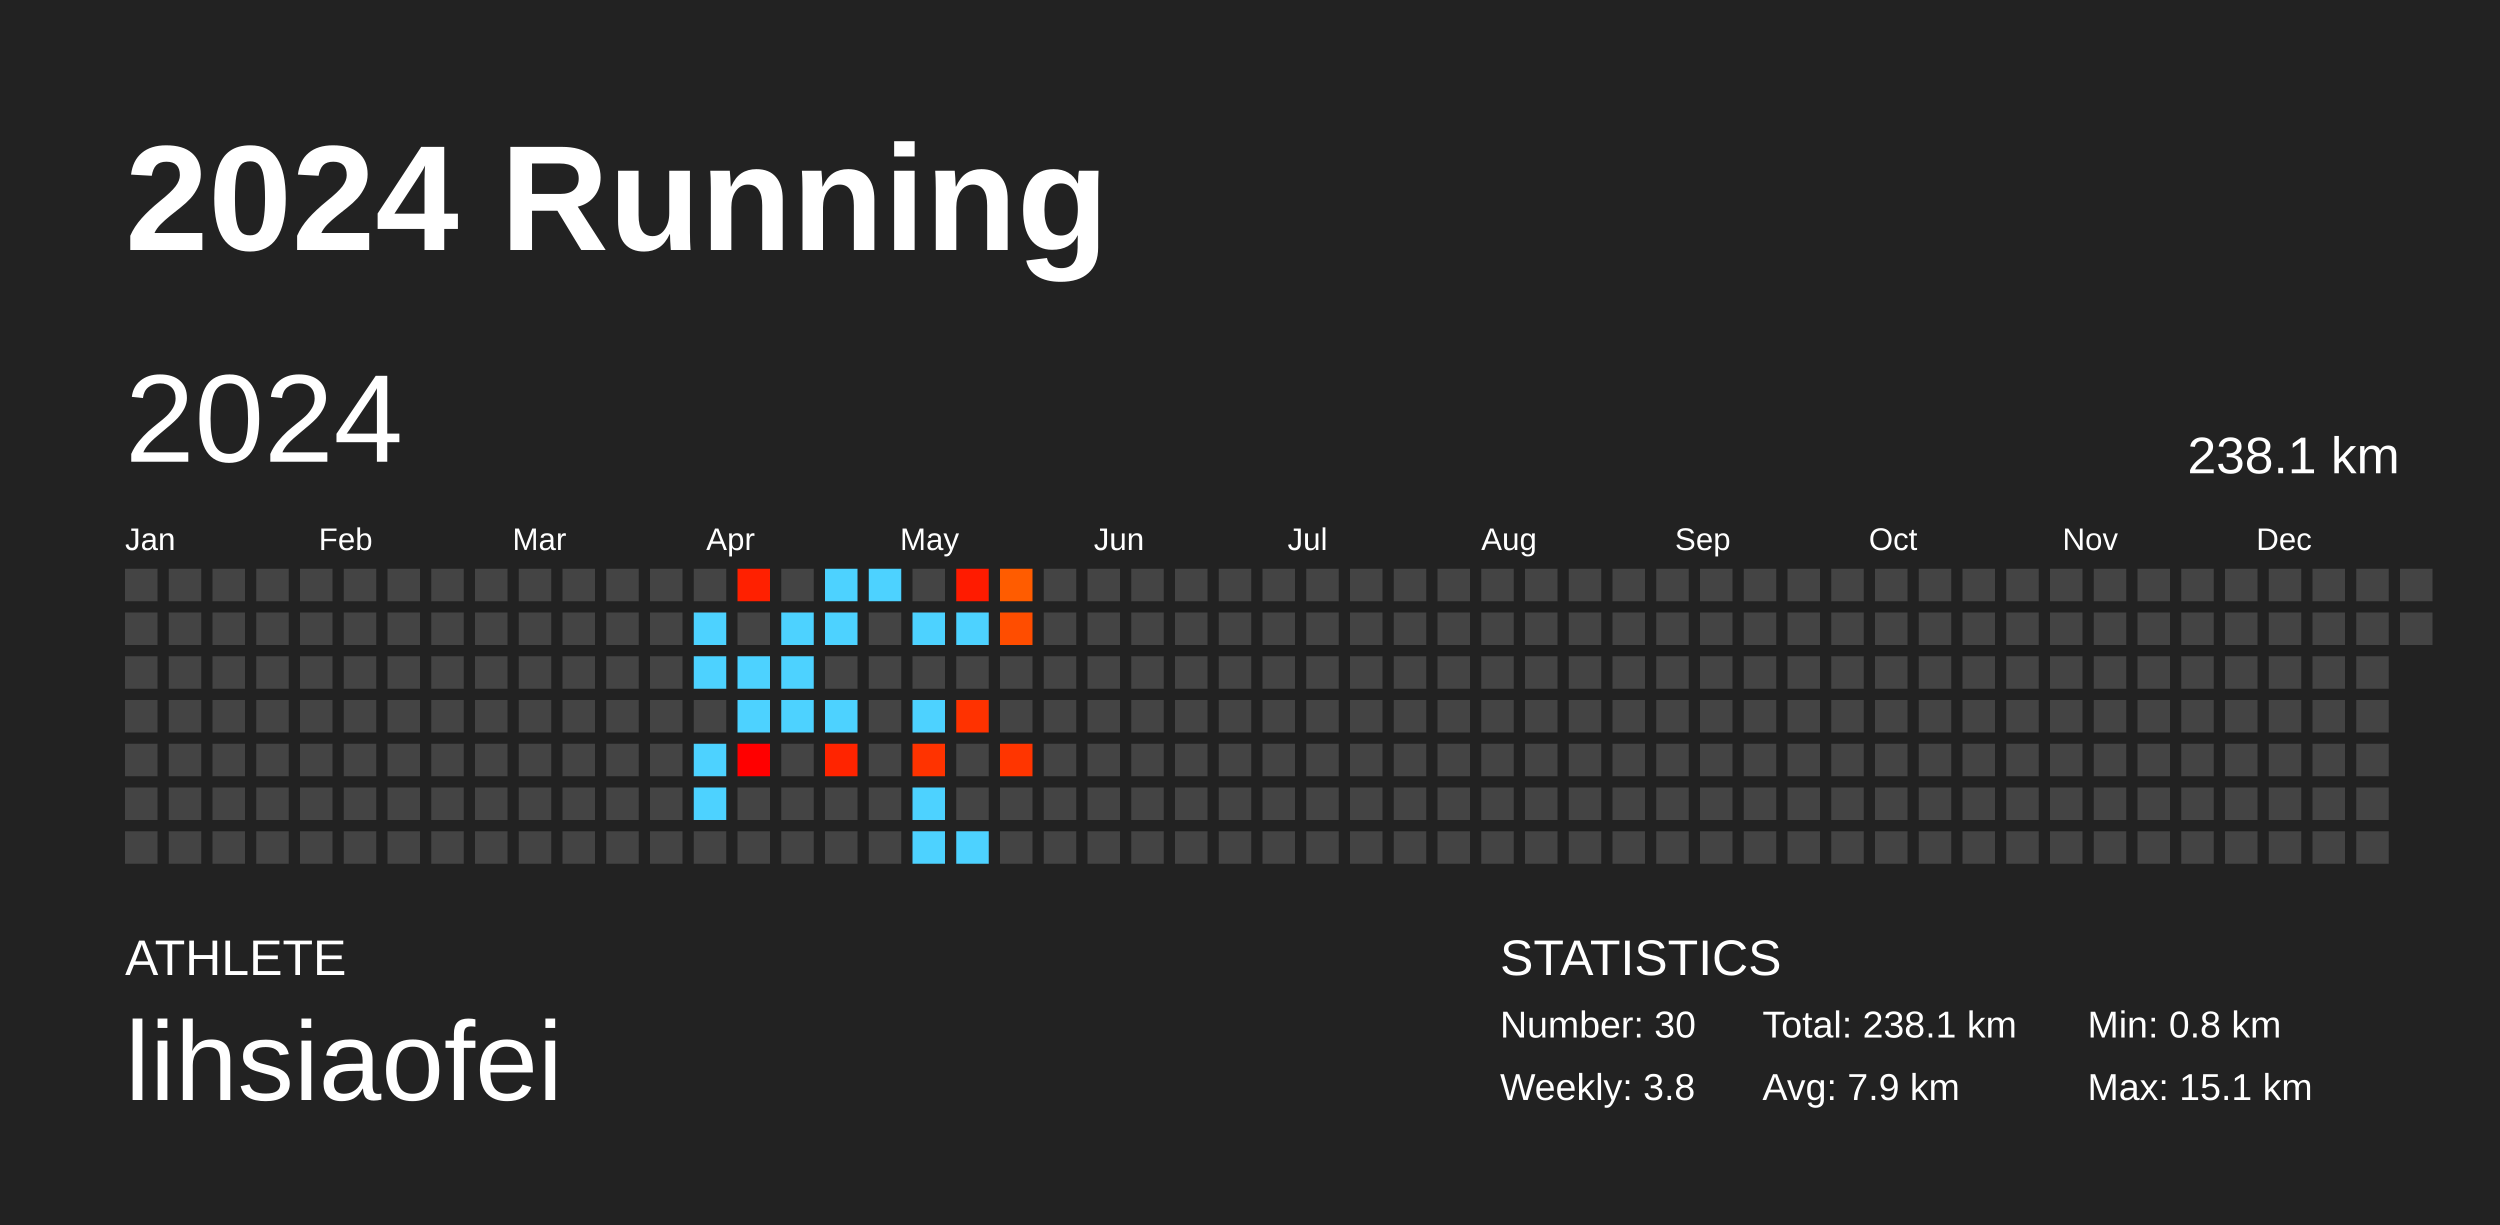
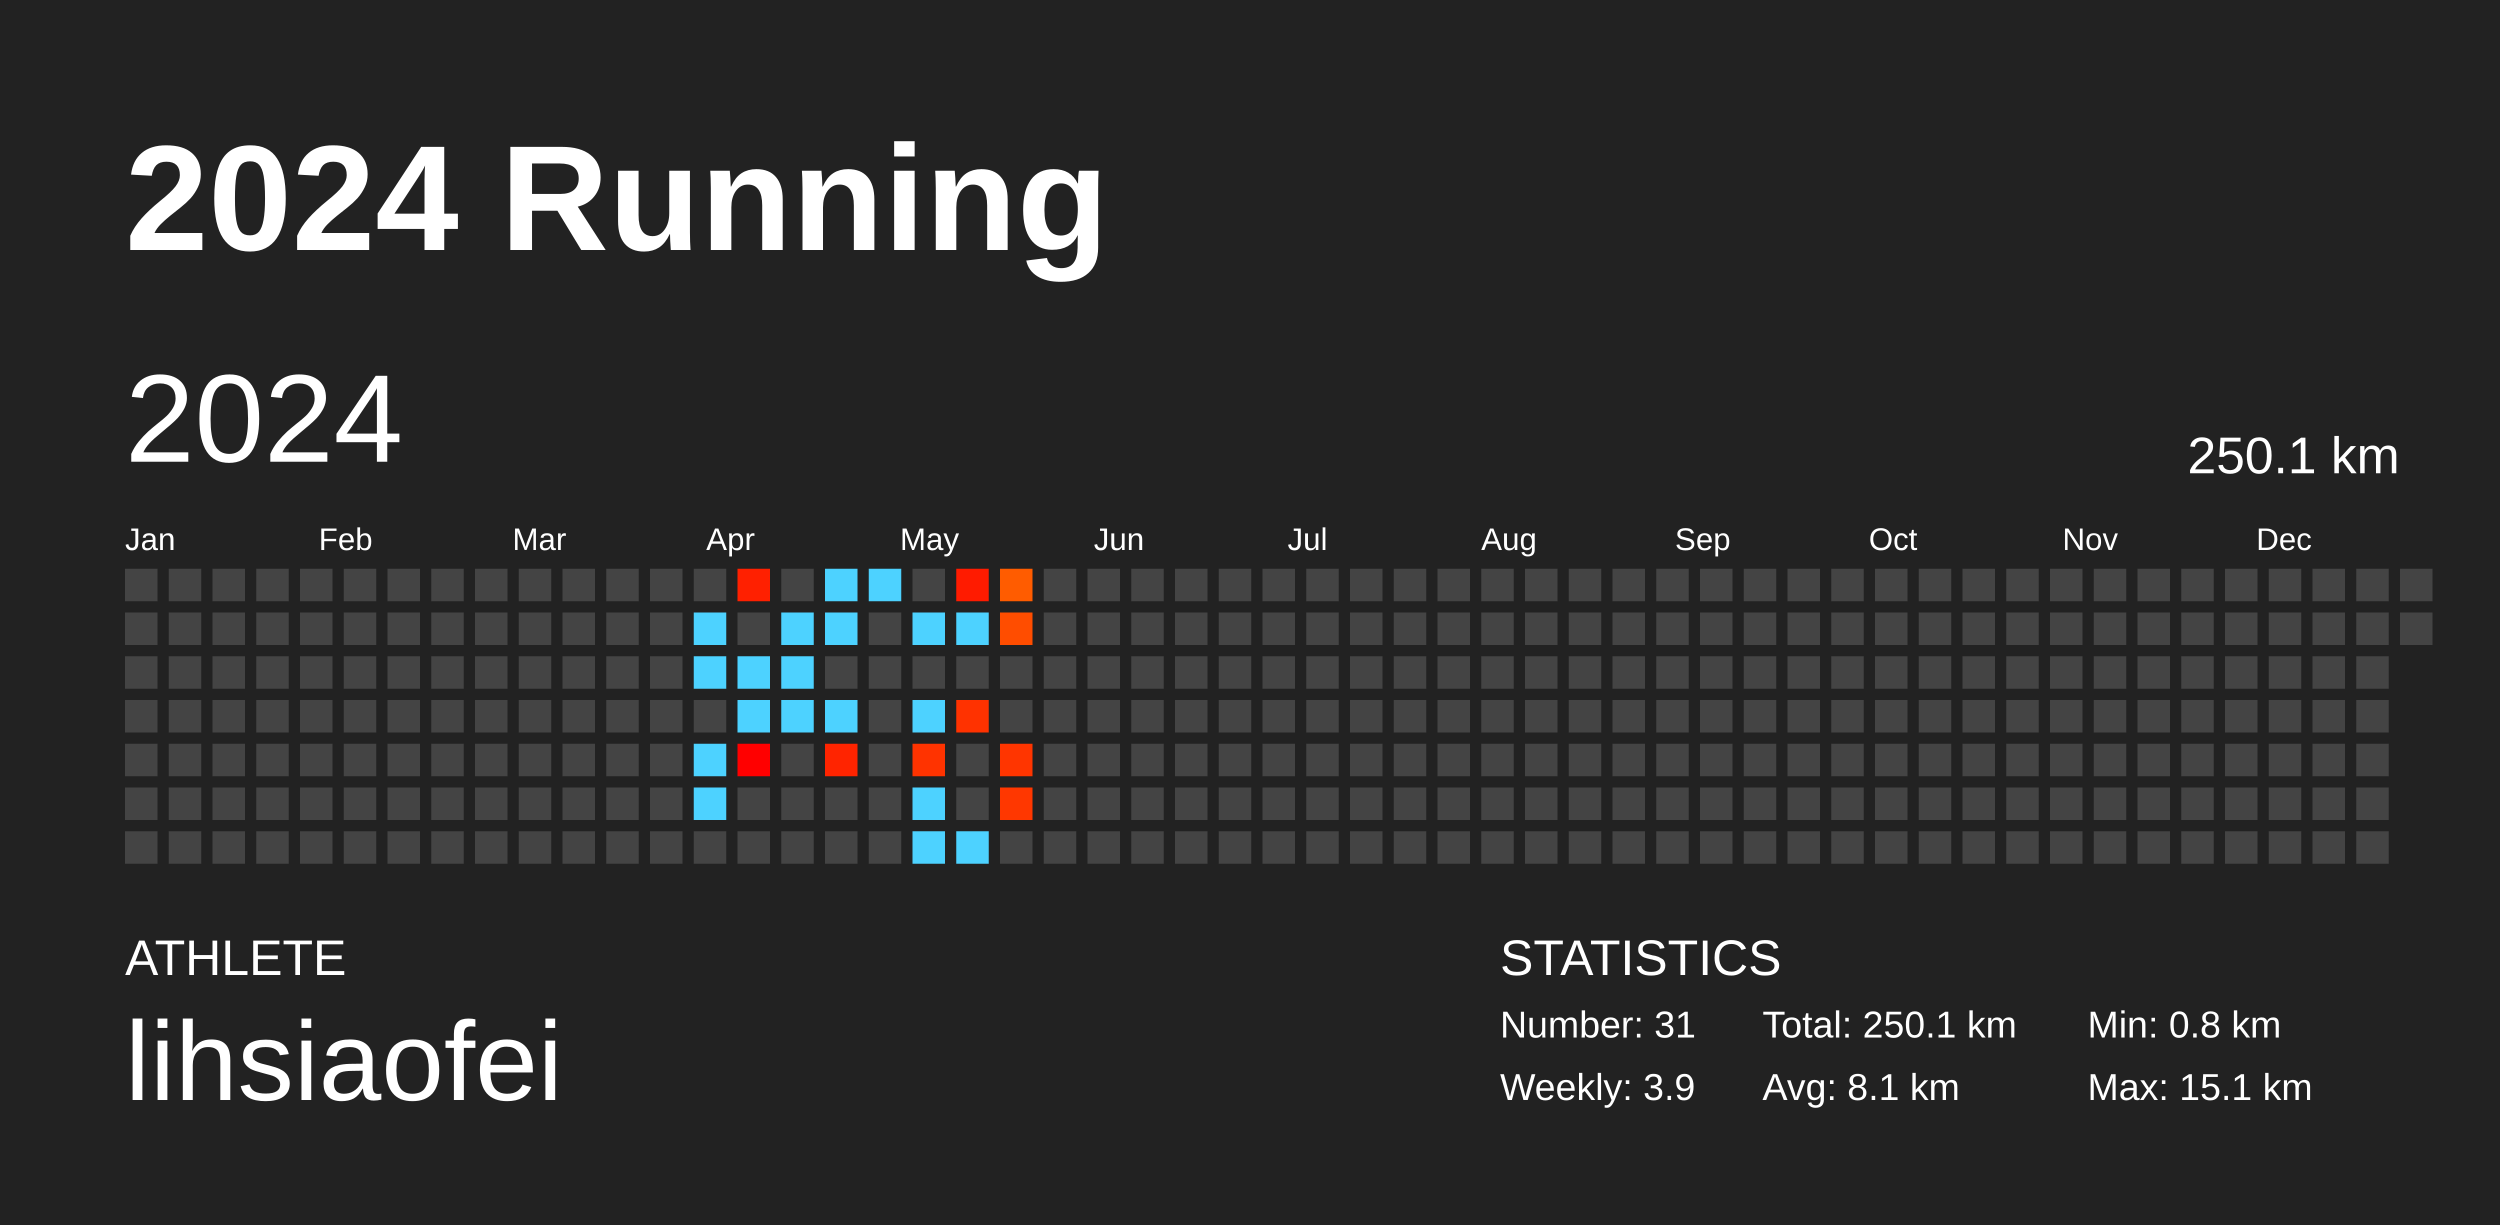
<svg xmlns="http://www.w3.org/2000/svg" baseProfile="full" height="98mm" version="1.1" viewBox="0,0,200,98" width="200mm">
  <defs />
  <rect fill="#222222" height="98" width="200" x="0" y="0" />
  <text fill="#FFFFFF" style="font-size:12px; font-family:Arial; font-weight:bold;" x="10" y="20">2024 Running</text>
  <text fill="#FFFFFF" style="font-size:4px; font-family:Arial" x="10" y="78">ATHLETE</text>
  <text fill="#FFFFFF" style="font-size:9px; font-family:Arial" x="10" y="88">lihsiaofei</text>
  <text fill="#FFFFFF" style="font-size:4px; font-family:Arial" x="120" y="78">STATISTICS</text>
-   <text fill="#FFFFFF" style="font-size:3px; font-family:Arial" x="120" y="83">Number: 30</text>
-   <text fill="#FFFFFF" style="font-size:3px; font-family:Arial" x="120" y="88">Weekly: 3.8</text>
-   <text fill="#FFFFFF" style="font-size:3px; font-family:Arial" x="141" y="83">Total: 238.1 km</text>
-   <text fill="#FFFFFF" style="font-size:3px; font-family:Arial" x="141" y="88">Avg: 7.9 km</text>
+   <text fill="#FFFFFF" style="font-size:3px; font-family:Arial" x="120" y="83">Number: 31</text>
+   <text fill="#FFFFFF" style="font-size:3px; font-family:Arial" x="120" y="88">Weekly: 3.9</text>
+   <text fill="#FFFFFF" style="font-size:3px; font-family:Arial" x="141" y="83">Total: 250.1 km</text>
+   <text fill="#FFFFFF" style="font-size:3px; font-family:Arial" x="141" y="88">Avg: 8.1 km</text>
  <text fill="#FFFFFF" style="font-size:3px; font-family:Arial" x="167" y="83">Min: 0.8 km</text>
  <text fill="#FFFFFF" style="font-size:3px; font-family:Arial" x="167" y="88">Max: 15.1 km</text>
  <text dominant-baseline="hanging" fill="#FFFFFF" style="font-size:10.0px; font-family:Arial;" x="10" y="30">2024</text>
-   <text dominant-baseline="hanging" fill="#FFFFFF" style="font-size:4.125px; font-family:Arial;" x="175" y="35">238.1 km</text>
+   <text dominant-baseline="hanging" fill="#FFFFFF" style="font-size:4.125px; font-family:Arial;" x="175" y="35">250.1 km</text>
  <text fill="#FFFFFF" style="font-size:2.5px; font-family:Arial" x="10.0" y="44">Jan</text>
  <text fill="#FFFFFF" style="font-size:2.5px; font-family:Arial" x="25.5" y="44">Feb</text>
  <text fill="#FFFFFF" style="font-size:2.5px; font-family:Arial" x="41.0" y="44">Mar</text>
  <text fill="#FFFFFF" style="font-size:2.5px; font-family:Arial" x="56.5" y="44">Apr</text>
  <text fill="#FFFFFF" style="font-size:2.5px; font-family:Arial" x="72.0" y="44">May</text>
  <text fill="#FFFFFF" style="font-size:2.5px; font-family:Arial" x="87.5" y="44">Jun</text>
  <text fill="#FFFFFF" style="font-size:2.5px; font-family:Arial" x="103.0" y="44">Jul</text>
  <text fill="#FFFFFF" style="font-size:2.5px; font-family:Arial" x="118.5" y="44">Aug</text>
  <text fill="#FFFFFF" style="font-size:2.5px; font-family:Arial" x="134.0" y="44">Sep</text>
  <text fill="#FFFFFF" style="font-size:2.5px; font-family:Arial" x="149.5" y="44">Oct</text>
  <text fill="#FFFFFF" style="font-size:2.5px; font-family:Arial" x="165.0" y="44">Nov</text>
  <text fill="#FFFFFF" style="font-size:2.5px; font-family:Arial" x="180.5" y="44">Dec</text>
  <rect fill="#444444" height="2.6" width="2.6" x="10.0" y="45.5" />
  <rect fill="#444444" height="2.6" width="2.6" x="10.0" y="49.0" />
  <rect fill="#444444" height="2.6" width="2.6" x="10.0" y="52.5" />
  <rect fill="#444444" height="2.6" width="2.6" x="10.0" y="56.0" />
  <rect fill="#444444" height="2.6" width="2.6" x="10.0" y="59.5" />
  <rect fill="#444444" height="2.6" width="2.6" x="10.0" y="63.0" />
  <rect fill="#444444" height="2.6" width="2.6" x="10.0" y="66.5" />
  <rect fill="#444444" height="2.6" width="2.6" x="13.5" y="45.5" />
  <rect fill="#444444" height="2.6" width="2.6" x="13.5" y="49.0" />
  <rect fill="#444444" height="2.6" width="2.6" x="13.5" y="52.5" />
  <rect fill="#444444" height="2.6" width="2.6" x="13.5" y="56.0" />
  <rect fill="#444444" height="2.6" width="2.6" x="13.5" y="59.5" />
  <rect fill="#444444" height="2.6" width="2.6" x="13.5" y="63.0" />
  <rect fill="#444444" height="2.6" width="2.6" x="13.5" y="66.5" />
  <rect fill="#444444" height="2.6" width="2.6" x="17.0" y="45.5" />
  <rect fill="#444444" height="2.6" width="2.6" x="17.0" y="49.0" />
  <rect fill="#444444" height="2.6" width="2.6" x="17.0" y="52.5" />
  <rect fill="#444444" height="2.6" width="2.6" x="17.0" y="56.0" />
  <rect fill="#444444" height="2.6" width="2.6" x="17.0" y="59.5" />
  <rect fill="#444444" height="2.6" width="2.6" x="17.0" y="63.0" />
  <rect fill="#444444" height="2.6" width="2.6" x="17.0" y="66.5" />
  <rect fill="#444444" height="2.6" width="2.6" x="20.5" y="45.5" />
  <rect fill="#444444" height="2.6" width="2.6" x="20.5" y="49.0" />
  <rect fill="#444444" height="2.6" width="2.6" x="20.5" y="52.5" />
  <rect fill="#444444" height="2.6" width="2.6" x="20.5" y="56.0" />
  <rect fill="#444444" height="2.6" width="2.6" x="20.5" y="59.5" />
  <rect fill="#444444" height="2.6" width="2.6" x="20.5" y="63.0" />
  <rect fill="#444444" height="2.6" width="2.6" x="20.5" y="66.5" />
  <rect fill="#444444" height="2.6" width="2.6" x="24.0" y="45.5" />
  <rect fill="#444444" height="2.6" width="2.6" x="24.0" y="49.0" />
  <rect fill="#444444" height="2.6" width="2.6" x="24.0" y="52.5" />
  <rect fill="#444444" height="2.6" width="2.6" x="24.0" y="56.0" />
  <rect fill="#444444" height="2.6" width="2.6" x="24.0" y="59.5" />
  <rect fill="#444444" height="2.6" width="2.6" x="24.0" y="63.0" />
  <rect fill="#444444" height="2.6" width="2.6" x="24.0" y="66.5" />
  <rect fill="#444444" height="2.6" width="2.6" x="27.5" y="45.5" />
  <rect fill="#444444" height="2.6" width="2.6" x="27.5" y="49.0" />
  <rect fill="#444444" height="2.6" width="2.6" x="27.5" y="52.5" />
  <rect fill="#444444" height="2.6" width="2.6" x="27.5" y="56.0" />
  <rect fill="#444444" height="2.6" width="2.6" x="27.5" y="59.5" />
  <rect fill="#444444" height="2.6" width="2.6" x="27.5" y="63.0" />
  <rect fill="#444444" height="2.6" width="2.6" x="27.5" y="66.5" />
  <rect fill="#444444" height="2.6" width="2.6" x="31.0" y="45.5" />
  <rect fill="#444444" height="2.6" width="2.6" x="31.0" y="49.0" />
  <rect fill="#444444" height="2.6" width="2.6" x="31.0" y="52.5" />
  <rect fill="#444444" height="2.6" width="2.6" x="31.0" y="56.0" />
  <rect fill="#444444" height="2.6" width="2.6" x="31.0" y="59.5" />
  <rect fill="#444444" height="2.6" width="2.6" x="31.0" y="63.0" />
  <rect fill="#444444" height="2.6" width="2.6" x="31.0" y="66.5" />
  <rect fill="#444444" height="2.6" width="2.6" x="34.5" y="45.5" />
  <rect fill="#444444" height="2.6" width="2.6" x="34.5" y="49.0" />
  <rect fill="#444444" height="2.6" width="2.6" x="34.5" y="52.5" />
  <rect fill="#444444" height="2.6" width="2.6" x="34.5" y="56.0" />
  <rect fill="#444444" height="2.6" width="2.6" x="34.5" y="59.5" />
  <rect fill="#444444" height="2.6" width="2.6" x="34.5" y="63.0" />
  <rect fill="#444444" height="2.6" width="2.6" x="34.5" y="66.5" />
  <rect fill="#444444" height="2.6" width="2.6" x="38.0" y="45.5" />
  <rect fill="#444444" height="2.6" width="2.6" x="38.0" y="49.0" />
  <rect fill="#444444" height="2.6" width="2.6" x="38.0" y="52.5" />
  <rect fill="#444444" height="2.6" width="2.6" x="38.0" y="56.0" />
  <rect fill="#444444" height="2.6" width="2.6" x="38.0" y="59.5" />
  <rect fill="#444444" height="2.6" width="2.6" x="38.0" y="63.0" />
  <rect fill="#444444" height="2.6" width="2.6" x="38.0" y="66.5" />
  <rect fill="#444444" height="2.6" width="2.6" x="41.5" y="45.5" />
  <rect fill="#444444" height="2.6" width="2.6" x="41.5" y="49.0" />
  <rect fill="#444444" height="2.6" width="2.6" x="41.5" y="52.5" />
  <rect fill="#444444" height="2.6" width="2.6" x="41.5" y="56.0" />
  <rect fill="#444444" height="2.6" width="2.6" x="41.5" y="59.5" />
  <rect fill="#444444" height="2.6" width="2.6" x="41.5" y="63.0" />
  <rect fill="#444444" height="2.6" width="2.6" x="41.5" y="66.5" />
  <rect fill="#444444" height="2.6" width="2.6" x="45.0" y="45.5" />
  <rect fill="#444444" height="2.6" width="2.6" x="45.0" y="49.0" />
  <rect fill="#444444" height="2.6" width="2.6" x="45.0" y="52.5" />
  <rect fill="#444444" height="2.6" width="2.6" x="45.0" y="56.0" />
  <rect fill="#444444" height="2.6" width="2.6" x="45.0" y="59.5" />
  <rect fill="#444444" height="2.6" width="2.6" x="45.0" y="63.0" />
  <rect fill="#444444" height="2.6" width="2.6" x="45.0" y="66.5" />
  <rect fill="#444444" height="2.6" width="2.6" x="48.5" y="45.5" />
  <rect fill="#444444" height="2.6" width="2.6" x="48.5" y="49.0" />
  <rect fill="#444444" height="2.6" width="2.6" x="48.5" y="52.5" />
  <rect fill="#444444" height="2.6" width="2.6" x="48.5" y="56.0" />
  <rect fill="#444444" height="2.6" width="2.6" x="48.5" y="59.5" />
  <rect fill="#444444" height="2.6" width="2.6" x="48.5" y="63.0" />
  <rect fill="#444444" height="2.6" width="2.6" x="48.5" y="66.5" />
  <rect fill="#444444" height="2.6" width="2.6" x="52.0" y="45.5" />
  <rect fill="#444444" height="2.6" width="2.6" x="52.0" y="49.0" />
  <rect fill="#444444" height="2.6" width="2.6" x="52.0" y="52.5" />
  <rect fill="#444444" height="2.6" width="2.6" x="52.0" y="56.0" />
  <rect fill="#444444" height="2.6" width="2.6" x="52.0" y="59.5" />
  <rect fill="#444444" height="2.6" width="2.6" x="52.0" y="63.0" />
  <rect fill="#444444" height="2.6" width="2.6" x="52.0" y="66.5" />
  <rect fill="#444444" height="2.6" width="2.6" x="55.5" y="45.5" />
  <rect fill="#4dd2ff" height="2.6" width="2.6" x="55.5" y="49.0" />
  <rect fill="#4dd2ff" height="2.6" width="2.6" x="55.5" y="52.5" />
  <rect fill="#444444" height="2.6" width="2.6" x="55.5" y="56.0" />
  <rect fill="#4dd2ff" height="2.6" width="2.6" x="55.5" y="59.5" />
  <rect fill="#4dd2ff" height="2.6" width="2.6" x="55.5" y="63.0" />
  <rect fill="#444444" height="2.6" width="2.6" x="55.5" y="66.5" />
  <rect fill="#ff2000" height="2.6" width="2.6" x="59.0" y="45.5" />
  <rect fill="#444444" height="2.6" width="2.6" x="59.0" y="49.0" />
  <rect fill="#4dd2ff" height="2.6" width="2.6" x="59.0" y="52.5" />
  <rect fill="#4dd2ff" height="2.6" width="2.6" x="59.0" y="56.0" />
  <rect fill="#ff0000" height="2.6" width="2.6" x="59.0" y="59.5" />
  <rect fill="#444444" height="2.6" width="2.6" x="59.0" y="63.0" />
  <rect fill="#444444" height="2.6" width="2.6" x="59.0" y="66.5" />
  <rect fill="#444444" height="2.6" width="2.6" x="62.5" y="45.5" />
  <rect fill="#4dd2ff" height="2.6" width="2.6" x="62.5" y="49.0" />
  <rect fill="#4dd2ff" height="2.6" width="2.6" x="62.5" y="52.5" />
  <rect fill="#4dd2ff" height="2.6" width="2.6" x="62.5" y="56.0" />
  <rect fill="#444444" height="2.6" width="2.6" x="62.5" y="59.5" />
  <rect fill="#444444" height="2.6" width="2.6" x="62.5" y="63.0" />
  <rect fill="#444444" height="2.6" width="2.6" x="62.5" y="66.5" />
  <rect fill="#4dd2ff" height="2.6" width="2.6" x="66.0" y="45.5" />
  <rect fill="#4dd2ff" height="2.6" width="2.6" x="66.0" y="49.0" />
  <rect fill="#444444" height="2.6" width="2.6" x="66.0" y="52.5" />
  <rect fill="#4dd2ff" height="2.6" width="2.6" x="66.0" y="56.0" />
  <rect fill="#ff2400" height="2.6" width="2.6" x="66.0" y="59.5" />
  <rect fill="#444444" height="2.6" width="2.6" x="66.0" y="63.0" />
  <rect fill="#444444" height="2.6" width="2.6" x="66.0" y="66.5" />
  <rect fill="#4dd2ff" height="2.6" width="2.6" x="69.5" y="45.5" />
  <rect fill="#444444" height="2.6" width="2.6" x="69.5" y="49.0" />
  <rect fill="#444444" height="2.6" width="2.6" x="69.5" y="52.5" />
  <rect fill="#444444" height="2.6" width="2.6" x="69.5" y="56.0" />
  <rect fill="#444444" height="2.6" width="2.6" x="69.5" y="59.5" />
  <rect fill="#444444" height="2.6" width="2.6" x="69.5" y="63.0" />
  <rect fill="#444444" height="2.6" width="2.6" x="69.5" y="66.5" />
  <rect fill="#444444" height="2.6" width="2.6" x="73.0" y="45.5" />
  <rect fill="#4dd2ff" height="2.6" width="2.6" x="73.0" y="49.0" />
  <rect fill="#444444" height="2.6" width="2.6" x="73.0" y="52.5" />
  <rect fill="#4dd2ff" height="2.6" width="2.6" x="73.0" y="56.0" />
  <rect fill="#ff3300" height="2.6" width="2.6" x="73.0" y="59.5" />
  <rect fill="#4dd2ff" height="2.6" width="2.6" x="73.0" y="63.0" />
  <rect fill="#4dd2ff" height="2.6" width="2.6" x="73.0" y="66.5" />
  <rect fill="#ff1b00" height="2.6" width="2.6" x="76.5" y="45.5" />
  <rect fill="#4dd2ff" height="2.6" width="2.6" x="76.5" y="49.0" />
  <rect fill="#444444" height="2.6" width="2.6" x="76.5" y="52.5" />
  <rect fill="#ff3200" height="2.6" width="2.6" x="76.5" y="56.0" />
  <rect fill="#444444" height="2.6" width="2.6" x="76.5" y="59.5" />
  <rect fill="#444444" height="2.6" width="2.6" x="76.5" y="63.0" />
  <rect fill="#4dd2ff" height="2.6" width="2.6" x="76.5" y="66.5" />
  <rect fill="#ff5c00" height="2.6" width="2.6" x="80.0" y="45.5" />
  <rect fill="#ff4d00" height="2.6" width="2.6" x="80.0" y="49.0" />
  <rect fill="#444444" height="2.6" width="2.6" x="80.0" y="52.5" />
  <rect fill="#444444" height="2.6" width="2.6" x="80.0" y="56.0" />
  <rect fill="#ff3500" height="2.6" width="2.6" x="80.0" y="59.5" />
-   <rect fill="#444444" height="2.6" width="2.6" x="80.0" y="63.0" />
+   <rect fill="#ff3700" height="2.6" width="2.6" x="80.0" y="63.0" />
  <rect fill="#444444" height="2.6" width="2.6" x="80.0" y="66.5" />
  <rect fill="#444444" height="2.6" width="2.6" x="83.5" y="45.5" />
  <rect fill="#444444" height="2.6" width="2.6" x="83.5" y="49.0" />
  <rect fill="#444444" height="2.6" width="2.6" x="83.5" y="52.5" />
  <rect fill="#444444" height="2.6" width="2.6" x="83.5" y="56.0" />
  <rect fill="#444444" height="2.6" width="2.6" x="83.5" y="59.5" />
  <rect fill="#444444" height="2.6" width="2.6" x="83.5" y="63.0" />
  <rect fill="#444444" height="2.6" width="2.6" x="83.5" y="66.5" />
  <rect fill="#444444" height="2.6" width="2.6" x="87.0" y="45.5" />
  <rect fill="#444444" height="2.6" width="2.6" x="87.0" y="49.0" />
  <rect fill="#444444" height="2.6" width="2.6" x="87.0" y="52.5" />
  <rect fill="#444444" height="2.6" width="2.6" x="87.0" y="56.0" />
  <rect fill="#444444" height="2.6" width="2.6" x="87.0" y="59.5" />
  <rect fill="#444444" height="2.6" width="2.6" x="87.0" y="63.0" />
  <rect fill="#444444" height="2.6" width="2.6" x="87.0" y="66.5" />
  <rect fill="#444444" height="2.6" width="2.6" x="90.5" y="45.5" />
  <rect fill="#444444" height="2.6" width="2.6" x="90.5" y="49.0" />
  <rect fill="#444444" height="2.6" width="2.6" x="90.5" y="52.5" />
  <rect fill="#444444" height="2.6" width="2.6" x="90.5" y="56.0" />
  <rect fill="#444444" height="2.6" width="2.6" x="90.5" y="59.5" />
  <rect fill="#444444" height="2.6" width="2.6" x="90.5" y="63.0" />
  <rect fill="#444444" height="2.6" width="2.6" x="90.5" y="66.5" />
  <rect fill="#444444" height="2.6" width="2.6" x="94.0" y="45.5" />
  <rect fill="#444444" height="2.6" width="2.6" x="94.0" y="49.0" />
  <rect fill="#444444" height="2.6" width="2.6" x="94.0" y="52.5" />
  <rect fill="#444444" height="2.6" width="2.6" x="94.0" y="56.0" />
  <rect fill="#444444" height="2.6" width="2.6" x="94.0" y="59.5" />
  <rect fill="#444444" height="2.6" width="2.6" x="94.0" y="63.0" />
  <rect fill="#444444" height="2.6" width="2.6" x="94.0" y="66.5" />
  <rect fill="#444444" height="2.6" width="2.6" x="97.5" y="45.5" />
  <rect fill="#444444" height="2.6" width="2.6" x="97.5" y="49.0" />
  <rect fill="#444444" height="2.6" width="2.6" x="97.5" y="52.5" />
  <rect fill="#444444" height="2.6" width="2.6" x="97.5" y="56.0" />
  <rect fill="#444444" height="2.6" width="2.6" x="97.5" y="59.5" />
  <rect fill="#444444" height="2.6" width="2.6" x="97.5" y="63.0" />
  <rect fill="#444444" height="2.6" width="2.6" x="97.5" y="66.5" />
  <rect fill="#444444" height="2.6" width="2.6" x="101.0" y="45.5" />
  <rect fill="#444444" height="2.6" width="2.6" x="101.0" y="49.0" />
  <rect fill="#444444" height="2.6" width="2.6" x="101.0" y="52.5" />
  <rect fill="#444444" height="2.6" width="2.6" x="101.0" y="56.0" />
  <rect fill="#444444" height="2.6" width="2.6" x="101.0" y="59.5" />
  <rect fill="#444444" height="2.6" width="2.6" x="101.0" y="63.0" />
  <rect fill="#444444" height="2.6" width="2.6" x="101.0" y="66.5" />
  <rect fill="#444444" height="2.6" width="2.6" x="104.5" y="45.5" />
  <rect fill="#444444" height="2.6" width="2.6" x="104.5" y="49.0" />
  <rect fill="#444444" height="2.6" width="2.6" x="104.5" y="52.5" />
  <rect fill="#444444" height="2.6" width="2.6" x="104.5" y="56.0" />
  <rect fill="#444444" height="2.6" width="2.6" x="104.5" y="59.5" />
  <rect fill="#444444" height="2.6" width="2.6" x="104.5" y="63.0" />
  <rect fill="#444444" height="2.6" width="2.6" x="104.5" y="66.5" />
  <rect fill="#444444" height="2.6" width="2.6" x="108.0" y="45.5" />
  <rect fill="#444444" height="2.6" width="2.6" x="108.0" y="49.0" />
  <rect fill="#444444" height="2.6" width="2.6" x="108.0" y="52.5" />
  <rect fill="#444444" height="2.6" width="2.6" x="108.0" y="56.0" />
  <rect fill="#444444" height="2.6" width="2.6" x="108.0" y="59.5" />
  <rect fill="#444444" height="2.6" width="2.6" x="108.0" y="63.0" />
  <rect fill="#444444" height="2.6" width="2.6" x="108.0" y="66.5" />
  <rect fill="#444444" height="2.6" width="2.6" x="111.5" y="45.5" />
  <rect fill="#444444" height="2.6" width="2.6" x="111.5" y="49.0" />
  <rect fill="#444444" height="2.6" width="2.6" x="111.5" y="52.5" />
  <rect fill="#444444" height="2.6" width="2.6" x="111.5" y="56.0" />
  <rect fill="#444444" height="2.6" width="2.6" x="111.5" y="59.5" />
  <rect fill="#444444" height="2.6" width="2.6" x="111.5" y="63.0" />
  <rect fill="#444444" height="2.6" width="2.6" x="111.5" y="66.5" />
  <rect fill="#444444" height="2.6" width="2.6" x="115.0" y="45.5" />
  <rect fill="#444444" height="2.6" width="2.6" x="115.0" y="49.0" />
  <rect fill="#444444" height="2.6" width="2.6" x="115.0" y="52.5" />
  <rect fill="#444444" height="2.6" width="2.6" x="115.0" y="56.0" />
  <rect fill="#444444" height="2.6" width="2.6" x="115.0" y="59.5" />
  <rect fill="#444444" height="2.6" width="2.6" x="115.0" y="63.0" />
  <rect fill="#444444" height="2.6" width="2.6" x="115.0" y="66.5" />
  <rect fill="#444444" height="2.6" width="2.6" x="118.5" y="45.5" />
  <rect fill="#444444" height="2.6" width="2.6" x="118.5" y="49.0" />
  <rect fill="#444444" height="2.6" width="2.6" x="118.5" y="52.5" />
  <rect fill="#444444" height="2.6" width="2.6" x="118.5" y="56.0" />
  <rect fill="#444444" height="2.6" width="2.6" x="118.5" y="59.5" />
  <rect fill="#444444" height="2.6" width="2.6" x="118.5" y="63.0" />
  <rect fill="#444444" height="2.6" width="2.6" x="118.5" y="66.5" />
  <rect fill="#444444" height="2.6" width="2.6" x="122.0" y="45.5" />
  <rect fill="#444444" height="2.6" width="2.6" x="122.0" y="49.0" />
  <rect fill="#444444" height="2.6" width="2.6" x="122.0" y="52.5" />
  <rect fill="#444444" height="2.6" width="2.6" x="122.0" y="56.0" />
  <rect fill="#444444" height="2.6" width="2.6" x="122.0" y="59.5" />
  <rect fill="#444444" height="2.6" width="2.6" x="122.0" y="63.0" />
  <rect fill="#444444" height="2.6" width="2.6" x="122.0" y="66.5" />
  <rect fill="#444444" height="2.6" width="2.6" x="125.5" y="45.5" />
  <rect fill="#444444" height="2.6" width="2.6" x="125.5" y="49.0" />
  <rect fill="#444444" height="2.6" width="2.6" x="125.5" y="52.5" />
  <rect fill="#444444" height="2.6" width="2.6" x="125.5" y="56.0" />
  <rect fill="#444444" height="2.6" width="2.6" x="125.5" y="59.5" />
  <rect fill="#444444" height="2.6" width="2.6" x="125.5" y="63.0" />
  <rect fill="#444444" height="2.6" width="2.6" x="125.5" y="66.5" />
  <rect fill="#444444" height="2.6" width="2.6" x="129.0" y="45.5" />
  <rect fill="#444444" height="2.6" width="2.6" x="129.0" y="49.0" />
  <rect fill="#444444" height="2.6" width="2.6" x="129.0" y="52.5" />
  <rect fill="#444444" height="2.6" width="2.6" x="129.0" y="56.0" />
  <rect fill="#444444" height="2.6" width="2.6" x="129.0" y="59.5" />
  <rect fill="#444444" height="2.6" width="2.6" x="129.0" y="63.0" />
  <rect fill="#444444" height="2.6" width="2.6" x="129.0" y="66.5" />
  <rect fill="#444444" height="2.6" width="2.6" x="132.5" y="45.5" />
  <rect fill="#444444" height="2.6" width="2.6" x="132.5" y="49.0" />
  <rect fill="#444444" height="2.6" width="2.6" x="132.5" y="52.5" />
  <rect fill="#444444" height="2.6" width="2.6" x="132.5" y="56.0" />
  <rect fill="#444444" height="2.6" width="2.6" x="132.5" y="59.5" />
  <rect fill="#444444" height="2.6" width="2.6" x="132.5" y="63.0" />
  <rect fill="#444444" height="2.6" width="2.6" x="132.5" y="66.5" />
  <rect fill="#444444" height="2.6" width="2.6" x="136.0" y="45.5" />
  <rect fill="#444444" height="2.6" width="2.6" x="136.0" y="49.0" />
  <rect fill="#444444" height="2.6" width="2.6" x="136.0" y="52.5" />
  <rect fill="#444444" height="2.6" width="2.6" x="136.0" y="56.0" />
  <rect fill="#444444" height="2.6" width="2.6" x="136.0" y="59.5" />
  <rect fill="#444444" height="2.6" width="2.6" x="136.0" y="63.0" />
  <rect fill="#444444" height="2.6" width="2.6" x="136.0" y="66.5" />
  <rect fill="#444444" height="2.6" width="2.6" x="139.5" y="45.5" />
  <rect fill="#444444" height="2.6" width="2.6" x="139.5" y="49.0" />
  <rect fill="#444444" height="2.6" width="2.6" x="139.5" y="52.5" />
  <rect fill="#444444" height="2.6" width="2.6" x="139.5" y="56.0" />
  <rect fill="#444444" height="2.6" width="2.6" x="139.5" y="59.5" />
  <rect fill="#444444" height="2.6" width="2.6" x="139.5" y="63.0" />
  <rect fill="#444444" height="2.6" width="2.6" x="139.5" y="66.5" />
  <rect fill="#444444" height="2.6" width="2.6" x="143.0" y="45.5" />
  <rect fill="#444444" height="2.6" width="2.6" x="143.0" y="49.0" />
  <rect fill="#444444" height="2.6" width="2.6" x="143.0" y="52.5" />
  <rect fill="#444444" height="2.6" width="2.6" x="143.0" y="56.0" />
  <rect fill="#444444" height="2.6" width="2.6" x="143.0" y="59.5" />
  <rect fill="#444444" height="2.6" width="2.6" x="143.0" y="63.0" />
  <rect fill="#444444" height="2.6" width="2.6" x="143.0" y="66.5" />
  <rect fill="#444444" height="2.6" width="2.6" x="146.5" y="45.5" />
  <rect fill="#444444" height="2.6" width="2.6" x="146.5" y="49.0" />
  <rect fill="#444444" height="2.6" width="2.6" x="146.5" y="52.5" />
  <rect fill="#444444" height="2.6" width="2.6" x="146.5" y="56.0" />
  <rect fill="#444444" height="2.6" width="2.6" x="146.5" y="59.5" />
  <rect fill="#444444" height="2.6" width="2.6" x="146.5" y="63.0" />
  <rect fill="#444444" height="2.6" width="2.6" x="146.5" y="66.5" />
  <rect fill="#444444" height="2.6" width="2.6" x="150.0" y="45.5" />
  <rect fill="#444444" height="2.6" width="2.6" x="150.0" y="49.0" />
  <rect fill="#444444" height="2.6" width="2.6" x="150.0" y="52.5" />
  <rect fill="#444444" height="2.6" width="2.6" x="150.0" y="56.0" />
  <rect fill="#444444" height="2.6" width="2.6" x="150.0" y="59.5" />
  <rect fill="#444444" height="2.6" width="2.6" x="150.0" y="63.0" />
  <rect fill="#444444" height="2.6" width="2.6" x="150.0" y="66.5" />
  <rect fill="#444444" height="2.6" width="2.6" x="153.5" y="45.5" />
  <rect fill="#444444" height="2.6" width="2.6" x="153.5" y="49.0" />
  <rect fill="#444444" height="2.6" width="2.6" x="153.5" y="52.5" />
  <rect fill="#444444" height="2.6" width="2.6" x="153.5" y="56.0" />
  <rect fill="#444444" height="2.6" width="2.6" x="153.5" y="59.5" />
  <rect fill="#444444" height="2.6" width="2.6" x="153.5" y="63.0" />
  <rect fill="#444444" height="2.6" width="2.6" x="153.5" y="66.5" />
  <rect fill="#444444" height="2.6" width="2.6" x="157.0" y="45.5" />
  <rect fill="#444444" height="2.6" width="2.6" x="157.0" y="49.0" />
  <rect fill="#444444" height="2.6" width="2.6" x="157.0" y="52.5" />
  <rect fill="#444444" height="2.6" width="2.6" x="157.0" y="56.0" />
  <rect fill="#444444" height="2.6" width="2.6" x="157.0" y="59.5" />
  <rect fill="#444444" height="2.6" width="2.6" x="157.0" y="63.0" />
  <rect fill="#444444" height="2.6" width="2.6" x="157.0" y="66.5" />
  <rect fill="#444444" height="2.6" width="2.6" x="160.5" y="45.5" />
  <rect fill="#444444" height="2.6" width="2.6" x="160.5" y="49.0" />
  <rect fill="#444444" height="2.6" width="2.6" x="160.5" y="52.5" />
  <rect fill="#444444" height="2.6" width="2.6" x="160.5" y="56.0" />
  <rect fill="#444444" height="2.6" width="2.6" x="160.5" y="59.5" />
  <rect fill="#444444" height="2.6" width="2.6" x="160.5" y="63.0" />
  <rect fill="#444444" height="2.6" width="2.6" x="160.5" y="66.5" />
  <rect fill="#444444" height="2.6" width="2.6" x="164.0" y="45.5" />
  <rect fill="#444444" height="2.6" width="2.6" x="164.0" y="49.0" />
  <rect fill="#444444" height="2.6" width="2.6" x="164.0" y="52.5" />
  <rect fill="#444444" height="2.6" width="2.6" x="164.0" y="56.0" />
  <rect fill="#444444" height="2.6" width="2.6" x="164.0" y="59.5" />
  <rect fill="#444444" height="2.6" width="2.6" x="164.0" y="63.0" />
  <rect fill="#444444" height="2.6" width="2.6" x="164.0" y="66.5" />
  <rect fill="#444444" height="2.6" width="2.6" x="167.5" y="45.5" />
  <rect fill="#444444" height="2.6" width="2.6" x="167.5" y="49.0" />
  <rect fill="#444444" height="2.6" width="2.6" x="167.5" y="52.5" />
  <rect fill="#444444" height="2.6" width="2.6" x="167.5" y="56.0" />
  <rect fill="#444444" height="2.6" width="2.6" x="167.5" y="59.5" />
  <rect fill="#444444" height="2.6" width="2.6" x="167.5" y="63.0" />
  <rect fill="#444444" height="2.6" width="2.6" x="167.5" y="66.5" />
  <rect fill="#444444" height="2.6" width="2.6" x="171.0" y="45.5" />
  <rect fill="#444444" height="2.6" width="2.6" x="171.0" y="49.0" />
  <rect fill="#444444" height="2.6" width="2.6" x="171.0" y="52.5" />
  <rect fill="#444444" height="2.6" width="2.6" x="171.0" y="56.0" />
  <rect fill="#444444" height="2.6" width="2.6" x="171.0" y="59.5" />
  <rect fill="#444444" height="2.6" width="2.6" x="171.0" y="63.0" />
  <rect fill="#444444" height="2.6" width="2.6" x="171.0" y="66.5" />
  <rect fill="#444444" height="2.6" width="2.6" x="174.5" y="45.5" />
  <rect fill="#444444" height="2.6" width="2.6" x="174.5" y="49.0" />
  <rect fill="#444444" height="2.6" width="2.6" x="174.5" y="52.5" />
  <rect fill="#444444" height="2.6" width="2.6" x="174.5" y="56.0" />
  <rect fill="#444444" height="2.6" width="2.6" x="174.5" y="59.5" />
  <rect fill="#444444" height="2.6" width="2.6" x="174.5" y="63.0" />
  <rect fill="#444444" height="2.6" width="2.6" x="174.5" y="66.5" />
  <rect fill="#444444" height="2.6" width="2.6" x="178.0" y="45.5" />
  <rect fill="#444444" height="2.6" width="2.6" x="178.0" y="49.0" />
  <rect fill="#444444" height="2.6" width="2.6" x="178.0" y="52.5" />
  <rect fill="#444444" height="2.6" width="2.6" x="178.0" y="56.0" />
  <rect fill="#444444" height="2.6" width="2.6" x="178.0" y="59.5" />
  <rect fill="#444444" height="2.6" width="2.6" x="178.0" y="63.0" />
  <rect fill="#444444" height="2.6" width="2.6" x="178.0" y="66.5" />
  <rect fill="#444444" height="2.6" width="2.6" x="181.5" y="45.5" />
  <rect fill="#444444" height="2.6" width="2.6" x="181.5" y="49.0" />
  <rect fill="#444444" height="2.6" width="2.6" x="181.5" y="52.5" />
  <rect fill="#444444" height="2.6" width="2.6" x="181.5" y="56.0" />
  <rect fill="#444444" height="2.6" width="2.6" x="181.5" y="59.5" />
  <rect fill="#444444" height="2.6" width="2.6" x="181.5" y="63.0" />
  <rect fill="#444444" height="2.6" width="2.6" x="181.5" y="66.5" />
  <rect fill="#444444" height="2.6" width="2.6" x="185.0" y="45.5" />
  <rect fill="#444444" height="2.6" width="2.6" x="185.0" y="49.0" />
  <rect fill="#444444" height="2.6" width="2.6" x="185.0" y="52.5" />
  <rect fill="#444444" height="2.6" width="2.6" x="185.0" y="56.0" />
  <rect fill="#444444" height="2.6" width="2.6" x="185.0" y="59.5" />
  <rect fill="#444444" height="2.6" width="2.6" x="185.0" y="63.0" />
  <rect fill="#444444" height="2.6" width="2.6" x="185.0" y="66.5" />
  <rect fill="#444444" height="2.6" width="2.6" x="188.5" y="45.5" />
  <rect fill="#444444" height="2.6" width="2.6" x="188.5" y="49.0" />
  <rect fill="#444444" height="2.6" width="2.6" x="188.5" y="52.5" />
  <rect fill="#444444" height="2.6" width="2.6" x="188.5" y="56.0" />
  <rect fill="#444444" height="2.6" width="2.6" x="188.5" y="59.5" />
  <rect fill="#444444" height="2.6" width="2.6" x="188.5" y="63.0" />
  <rect fill="#444444" height="2.6" width="2.6" x="188.5" y="66.5" />
  <rect fill="#444444" height="2.6" width="2.6" x="192.0" y="45.5" />
  <rect fill="#444444" height="2.6" width="2.6" x="192.0" y="49.0" />
</svg>
